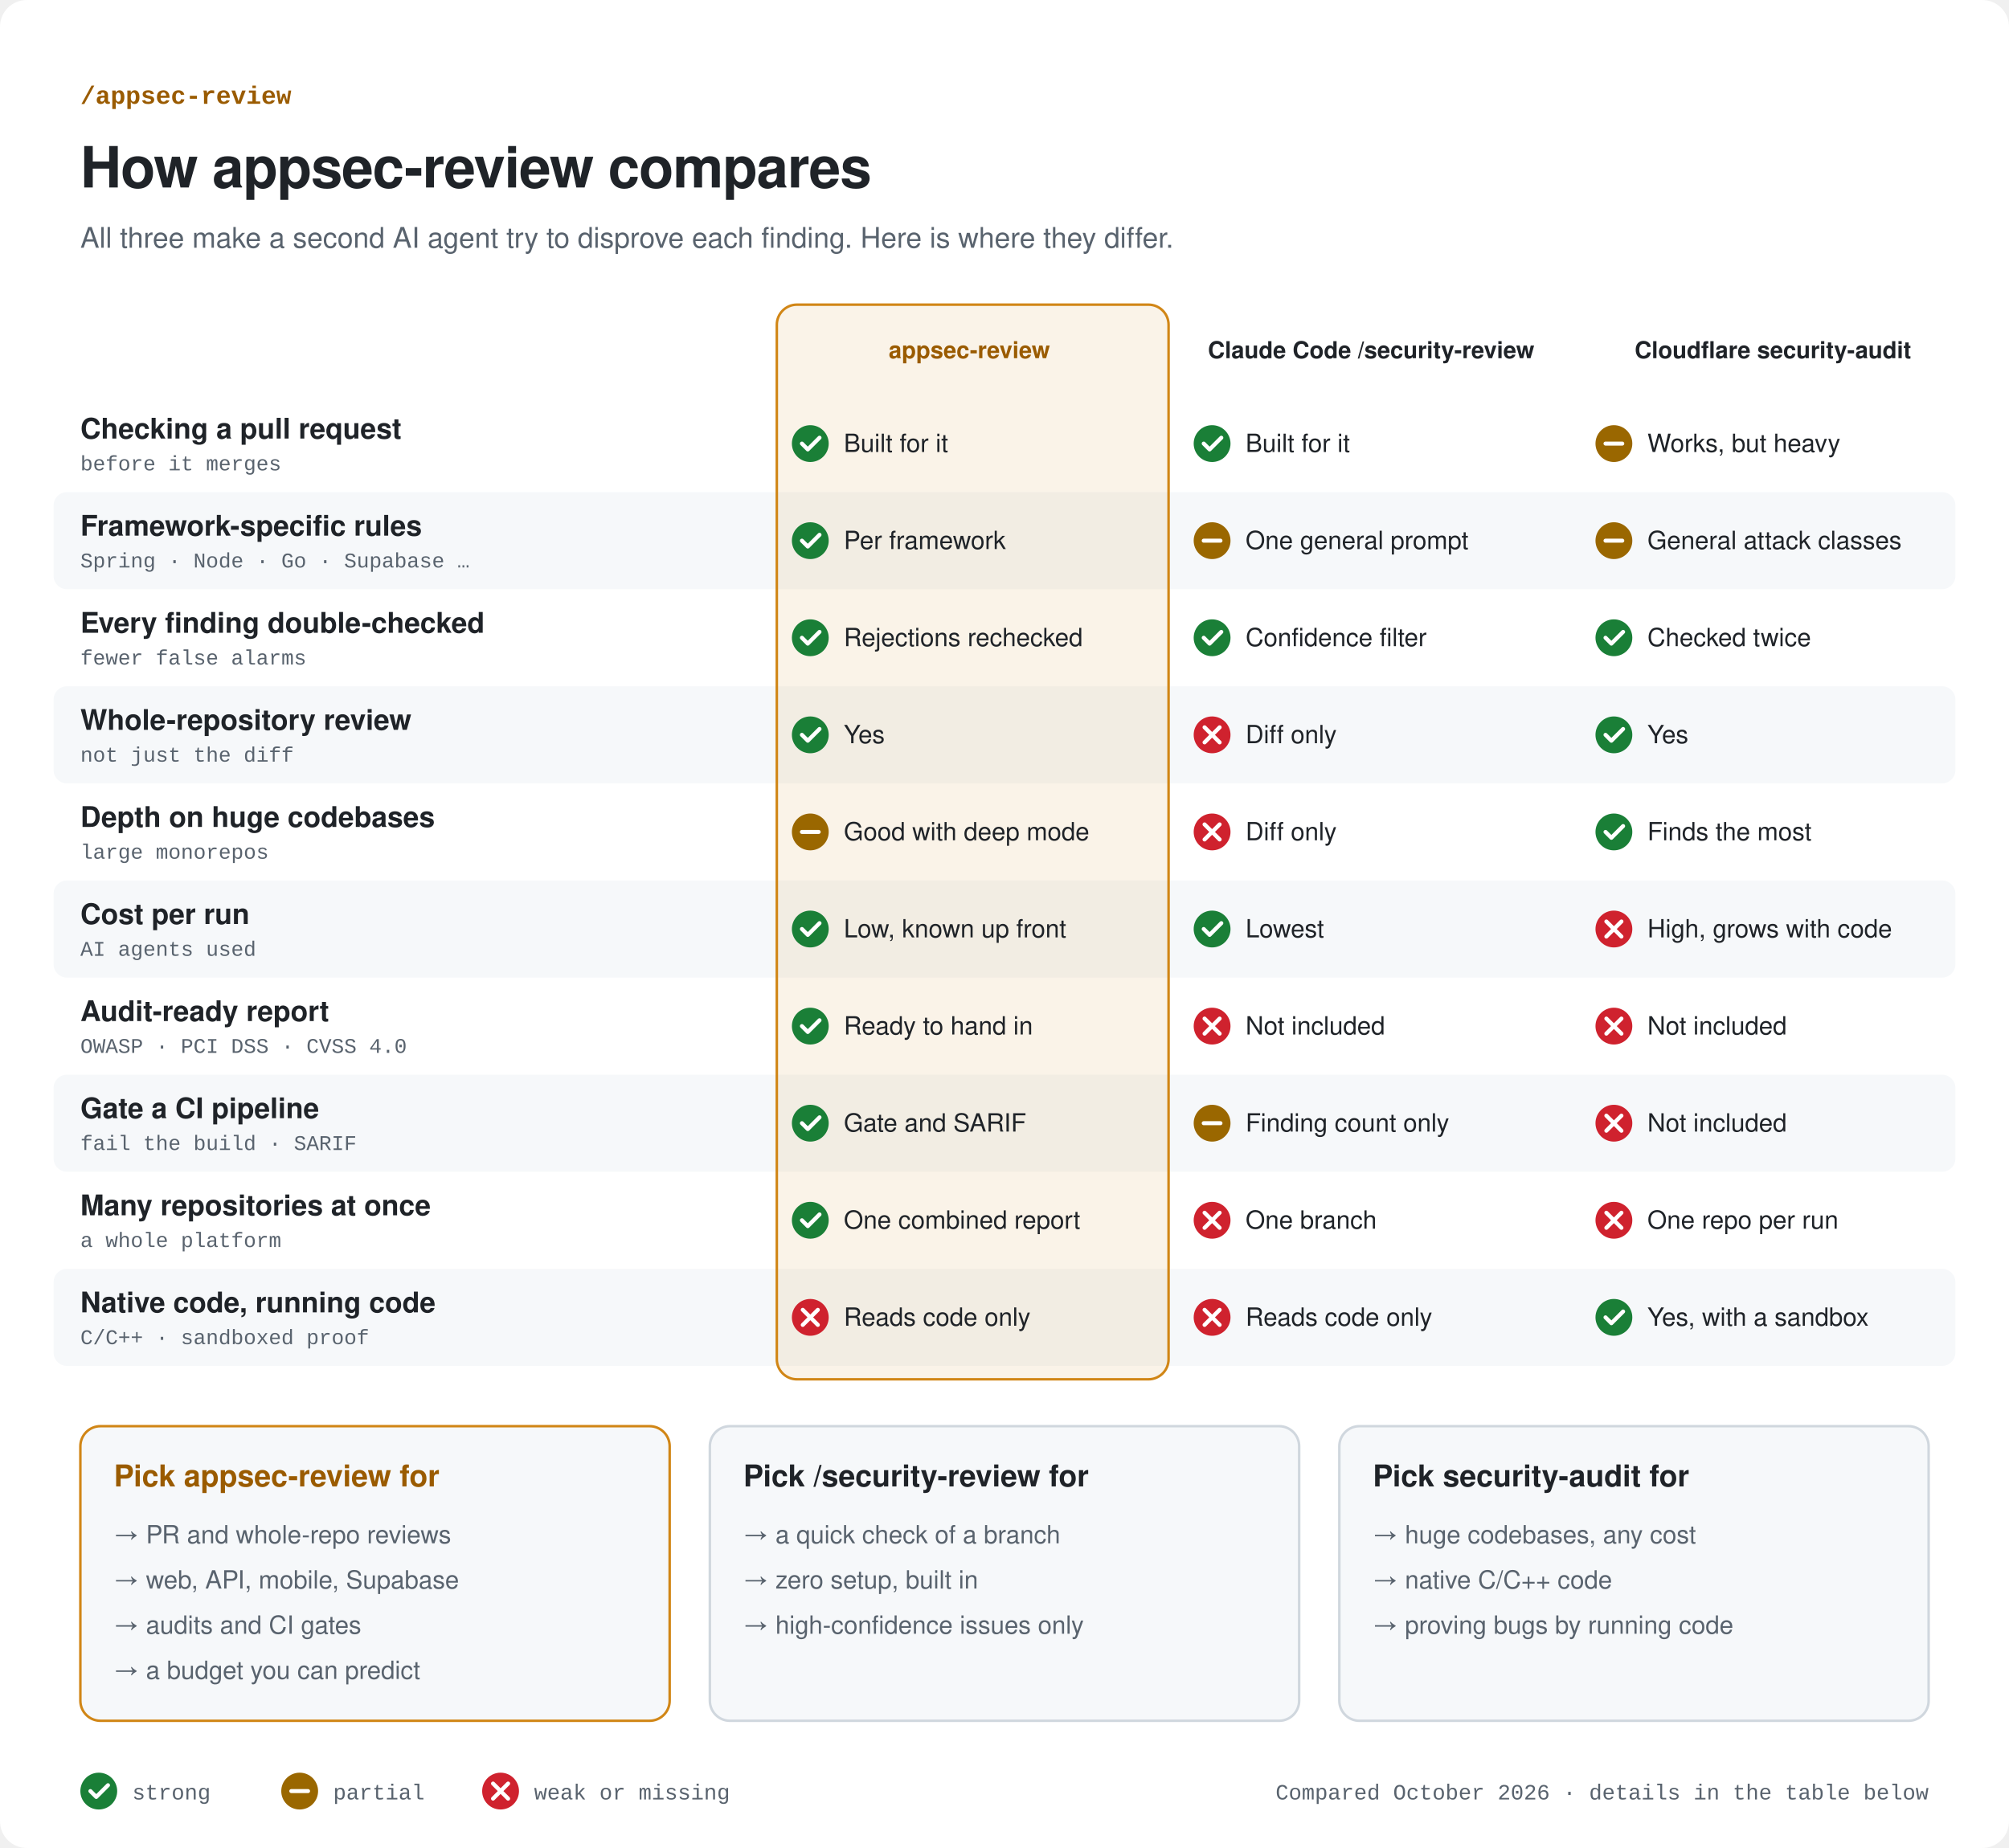
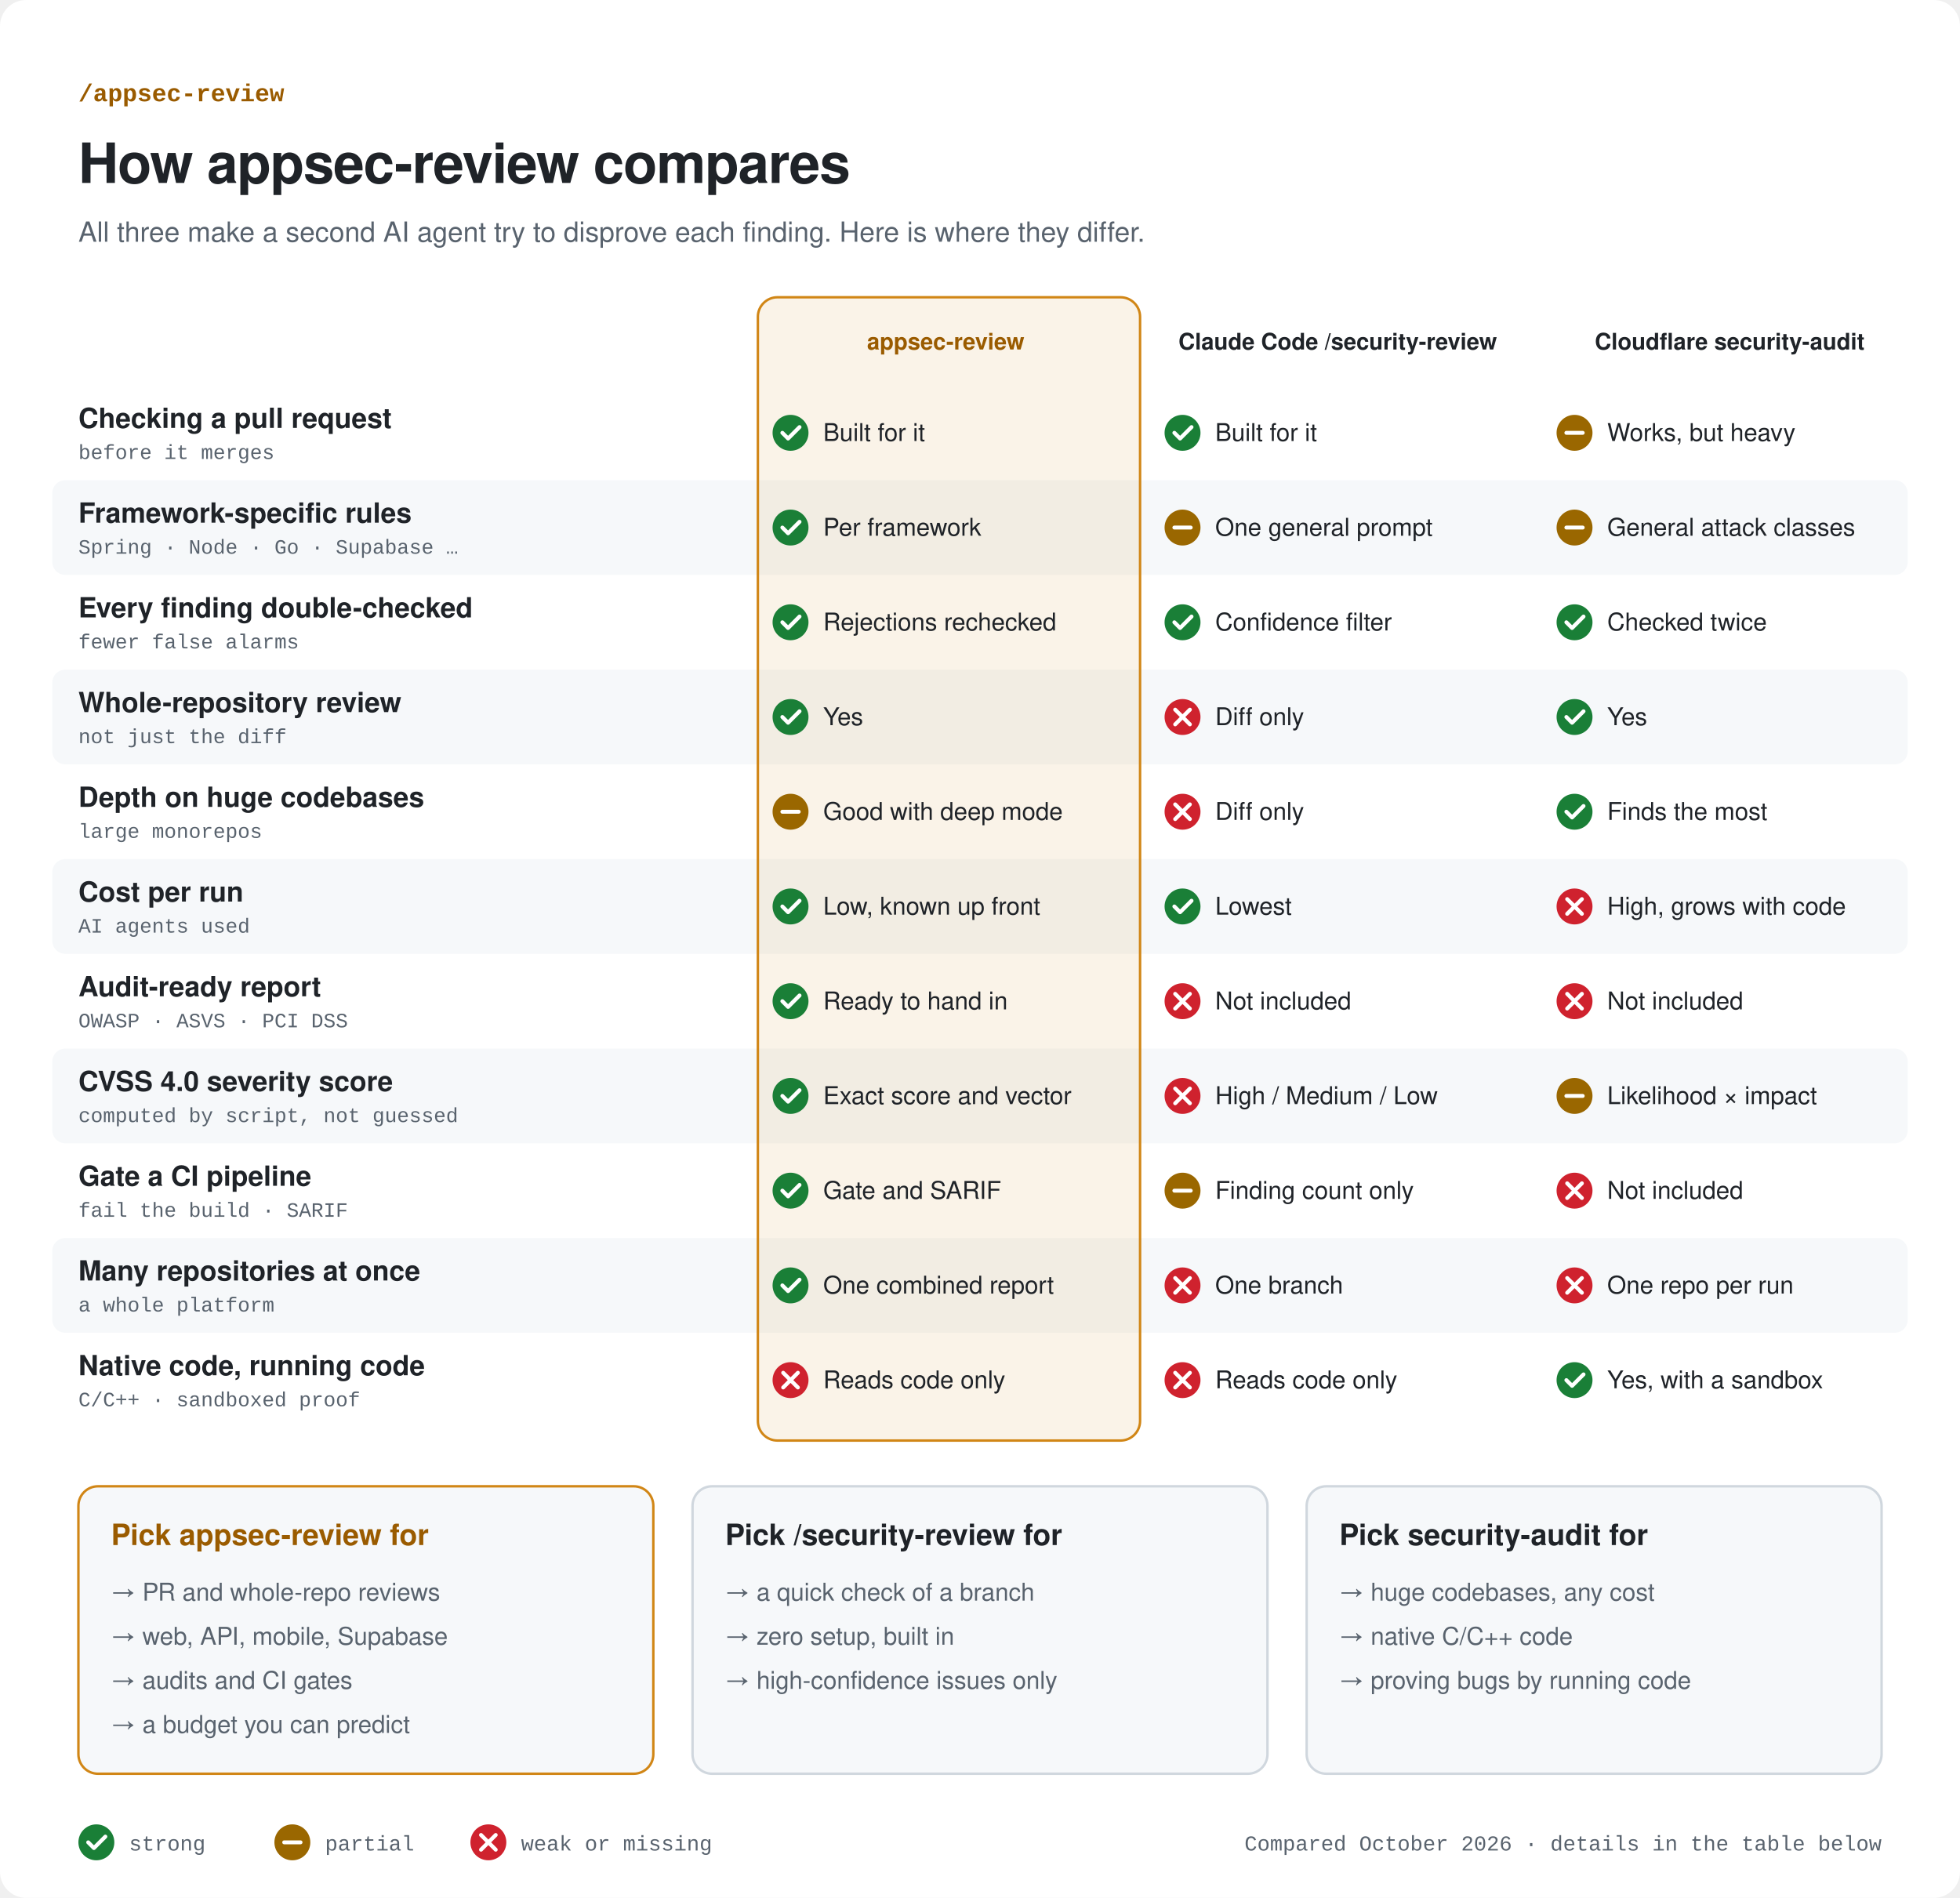
- <svg xmlns="http://www.w3.org/2000/svg" width="1200" height="1104" viewBox="0 0 1200 1104" role="img" aria-label="Comparison of appsec-review, Claude Code /security-review and Cloudflare security-audit across pull requests, framework rules, verification, whole-repository review, large codebases, cost, audit reports, CI gates, multi-repository reviews and native code">
-   <rect width="1200" height="1104" rx="16" fill="#ffffff" />
+ <svg xmlns="http://www.w3.org/2000/svg" width="1200" height="1162" viewBox="0 0 1200 1162" role="img" aria-label="Comparison of appsec-review, Claude Code /security-review and Cloudflare security-audit across pull requests, framework rules, verification, whole-repository review, large codebases, cost, audit reports, CVSS 4.0 scoring, CI gates, multi-repository reviews and native code">
+   <rect width="1200" height="1162" rx="16" fill="#ffffff" />
  <text x="48" y="62" font-family="ui-monospace, SFMono-Regular, Consolas, 'Liberation Mono', Menlo, monospace" font-size="15" font-weight="600" fill="#9a5b00" text-anchor="start" letter-spacing="0">/appsec-review</text>
  <text x="48" y="112" font-family="-apple-system, BlinkMacSystemFont, 'Segoe UI', Helvetica, Arial, sans-serif" font-size="34" font-weight="800" fill="#1f2328" text-anchor="start" letter-spacing="-0.5">How appsec-review compares</text>
  <text x="48" y="148" font-family="-apple-system, BlinkMacSystemFont, 'Segoe UI', Helvetica, Arial, sans-serif" font-size="17" font-weight="400" fill="#59636e" text-anchor="start" letter-spacing="0">All three make a second AI agent try to disprove each finding. Here is where they differ.</text>
  <rect x="32" y="294" width="1136" height="58" rx="8" fill="#f6f8fa" />
  <rect x="32" y="410" width="1136" height="58" rx="8" fill="#f6f8fa" />
  <rect x="32" y="526" width="1136" height="58" rx="8" fill="#f6f8fa" />
  <rect x="32" y="642" width="1136" height="58" rx="8" fill="#f6f8fa" />
  <rect x="32" y="758" width="1136" height="58" rx="8" fill="#f6f8fa" />
-   <rect x="464" y="182" width="234" height="642" rx="12" fill="#d18616" fill-opacity="0.1" stroke="#d18616" stroke-width="1.5" />
+   <rect x="464" y="182" width="234" height="700" rx="12" fill="#d18616" fill-opacity="0.1" stroke="#d18616" stroke-width="1.5" />
  <text x="579.0" y="214" font-family="-apple-system, BlinkMacSystemFont, 'Segoe UI', Helvetica, Arial, sans-serif" font-size="14" font-weight="700" fill="#9a5b00" text-anchor="middle" letter-spacing="0">appsec-review</text>
  <text x="819.0" y="214" font-family="-apple-system, BlinkMacSystemFont, 'Segoe UI', Helvetica, Arial, sans-serif" font-size="14" font-weight="700" fill="#1f2328" text-anchor="middle" letter-spacing="0">Claude Code /security-review</text>
  <text x="1059.0" y="214" font-family="-apple-system, BlinkMacSystemFont, 'Segoe UI', Helvetica, Arial, sans-serif" font-size="14" font-weight="700" fill="#1f2328" text-anchor="middle" letter-spacing="0">Cloudflare security-audit</text>
  <text x="48" y="262" font-family="-apple-system, BlinkMacSystemFont, 'Segoe UI', Helvetica, Arial, sans-serif" font-size="17" font-weight="600" fill="#1f2328" text-anchor="start" letter-spacing="0">Checking a pull request</text>
  <text x="48" y="281" font-family="ui-monospace, SFMono-Regular, Consolas, 'Liberation Mono', Menlo, monospace" font-size="12.5" font-weight="400" fill="#59636e" text-anchor="start" letter-spacing="0">before it merges</text>
  <circle cx="484" cy="265" r="11" fill="#1a7f37" />
  <path transform="translate(484 265)" d="M-5 0l3.5 3.5 7-7" stroke="#ffffff" stroke-width="2.4" fill="none" stroke-linecap="round" stroke-linejoin="round" />
  <text x="504" y="270" font-family="-apple-system, BlinkMacSystemFont, 'Segoe UI', Helvetica, Arial, sans-serif" font-size="15" font-weight="400" fill="#1f2328" text-anchor="start" letter-spacing="0">Built for it</text>
  <circle cx="724" cy="265" r="11" fill="#1a7f37" />
  <path transform="translate(724 265)" d="M-5 0l3.5 3.5 7-7" stroke="#ffffff" stroke-width="2.4" fill="none" stroke-linecap="round" stroke-linejoin="round" />
  <text x="744" y="270" font-family="-apple-system, BlinkMacSystemFont, 'Segoe UI', Helvetica, Arial, sans-serif" font-size="15" font-weight="400" fill="#1f2328" text-anchor="start" letter-spacing="0">Built for it</text>
  <circle cx="964" cy="265" r="11" fill="#9a6700" />
  <path transform="translate(964 265)" d="M-5 0h10" stroke="#ffffff" stroke-width="2.4" fill="none" stroke-linecap="round" stroke-linejoin="round" />
  <text x="984" y="270" font-family="-apple-system, BlinkMacSystemFont, 'Segoe UI', Helvetica, Arial, sans-serif" font-size="15" font-weight="400" fill="#1f2328" text-anchor="start" letter-spacing="0">Works, but heavy</text>
  <text x="48" y="320" font-family="-apple-system, BlinkMacSystemFont, 'Segoe UI', Helvetica, Arial, sans-serif" font-size="17" font-weight="600" fill="#1f2328" text-anchor="start" letter-spacing="0">Framework-specific rules</text>
  <text x="48" y="339" font-family="ui-monospace, SFMono-Regular, Consolas, 'Liberation Mono', Menlo, monospace" font-size="12.5" font-weight="400" fill="#59636e" text-anchor="start" letter-spacing="0">Spring · Node · Go · Supabase …</text>
  <circle cx="484" cy="323" r="11" fill="#1a7f37" />
  <path transform="translate(484 323)" d="M-5 0l3.5 3.5 7-7" stroke="#ffffff" stroke-width="2.4" fill="none" stroke-linecap="round" stroke-linejoin="round" />
  <text x="504" y="328" font-family="-apple-system, BlinkMacSystemFont, 'Segoe UI', Helvetica, Arial, sans-serif" font-size="15" font-weight="400" fill="#1f2328" text-anchor="start" letter-spacing="0">Per framework</text>
  <circle cx="724" cy="323" r="11" fill="#9a6700" />
  <path transform="translate(724 323)" d="M-5 0h10" stroke="#ffffff" stroke-width="2.4" fill="none" stroke-linecap="round" stroke-linejoin="round" />
  <text x="744" y="328" font-family="-apple-system, BlinkMacSystemFont, 'Segoe UI', Helvetica, Arial, sans-serif" font-size="15" font-weight="400" fill="#1f2328" text-anchor="start" letter-spacing="0">One general prompt</text>
  <circle cx="964" cy="323" r="11" fill="#9a6700" />
  <path transform="translate(964 323)" d="M-5 0h10" stroke="#ffffff" stroke-width="2.4" fill="none" stroke-linecap="round" stroke-linejoin="round" />
  <text x="984" y="328" font-family="-apple-system, BlinkMacSystemFont, 'Segoe UI', Helvetica, Arial, sans-serif" font-size="15" font-weight="400" fill="#1f2328" text-anchor="start" letter-spacing="0">General attack classes</text>
  <text x="48" y="378" font-family="-apple-system, BlinkMacSystemFont, 'Segoe UI', Helvetica, Arial, sans-serif" font-size="17" font-weight="600" fill="#1f2328" text-anchor="start" letter-spacing="0">Every finding double-checked</text>
  <text x="48" y="397" font-family="ui-monospace, SFMono-Regular, Consolas, 'Liberation Mono', Menlo, monospace" font-size="12.5" font-weight="400" fill="#59636e" text-anchor="start" letter-spacing="0">fewer false alarms</text>
  <circle cx="484" cy="381" r="11" fill="#1a7f37" />
  <path transform="translate(484 381)" d="M-5 0l3.5 3.5 7-7" stroke="#ffffff" stroke-width="2.4" fill="none" stroke-linecap="round" stroke-linejoin="round" />
  <text x="504" y="386" font-family="-apple-system, BlinkMacSystemFont, 'Segoe UI', Helvetica, Arial, sans-serif" font-size="15" font-weight="400" fill="#1f2328" text-anchor="start" letter-spacing="0">Rejections rechecked</text>
  <circle cx="724" cy="381" r="11" fill="#1a7f37" />
  <path transform="translate(724 381)" d="M-5 0l3.5 3.5 7-7" stroke="#ffffff" stroke-width="2.4" fill="none" stroke-linecap="round" stroke-linejoin="round" />
  <text x="744" y="386" font-family="-apple-system, BlinkMacSystemFont, 'Segoe UI', Helvetica, Arial, sans-serif" font-size="15" font-weight="400" fill="#1f2328" text-anchor="start" letter-spacing="0">Confidence filter</text>
  <circle cx="964" cy="381" r="11" fill="#1a7f37" />
  <path transform="translate(964 381)" d="M-5 0l3.5 3.5 7-7" stroke="#ffffff" stroke-width="2.4" fill="none" stroke-linecap="round" stroke-linejoin="round" />
  <text x="984" y="386" font-family="-apple-system, BlinkMacSystemFont, 'Segoe UI', Helvetica, Arial, sans-serif" font-size="15" font-weight="400" fill="#1f2328" text-anchor="start" letter-spacing="0">Checked twice</text>
  <text x="48" y="436" font-family="-apple-system, BlinkMacSystemFont, 'Segoe UI', Helvetica, Arial, sans-serif" font-size="17" font-weight="600" fill="#1f2328" text-anchor="start" letter-spacing="0">Whole-repository review</text>
  <text x="48" y="455" font-family="ui-monospace, SFMono-Regular, Consolas, 'Liberation Mono', Menlo, monospace" font-size="12.5" font-weight="400" fill="#59636e" text-anchor="start" letter-spacing="0">not just the diff</text>
  <circle cx="484" cy="439" r="11" fill="#1a7f37" />
  <path transform="translate(484 439)" d="M-5 0l3.5 3.5 7-7" stroke="#ffffff" stroke-width="2.4" fill="none" stroke-linecap="round" stroke-linejoin="round" />
  <text x="504" y="444" font-family="-apple-system, BlinkMacSystemFont, 'Segoe UI', Helvetica, Arial, sans-serif" font-size="15" font-weight="400" fill="#1f2328" text-anchor="start" letter-spacing="0">Yes</text>
  <circle cx="724" cy="439" r="11" fill="#cf222e" />
  <path transform="translate(724 439)" d="M-4.5-4.5l9 9M4.5-4.5l-9 9" stroke="#ffffff" stroke-width="2.4" fill="none" stroke-linecap="round" stroke-linejoin="round" />
  <text x="744" y="444" font-family="-apple-system, BlinkMacSystemFont, 'Segoe UI', Helvetica, Arial, sans-serif" font-size="15" font-weight="400" fill="#1f2328" text-anchor="start" letter-spacing="0">Diff only</text>
  <circle cx="964" cy="439" r="11" fill="#1a7f37" />
  <path transform="translate(964 439)" d="M-5 0l3.5 3.5 7-7" stroke="#ffffff" stroke-width="2.4" fill="none" stroke-linecap="round" stroke-linejoin="round" />
  <text x="984" y="444" font-family="-apple-system, BlinkMacSystemFont, 'Segoe UI', Helvetica, Arial, sans-serif" font-size="15" font-weight="400" fill="#1f2328" text-anchor="start" letter-spacing="0">Yes</text>
  <text x="48" y="494" font-family="-apple-system, BlinkMacSystemFont, 'Segoe UI', Helvetica, Arial, sans-serif" font-size="17" font-weight="600" fill="#1f2328" text-anchor="start" letter-spacing="0">Depth on huge codebases</text>
  <text x="48" y="513" font-family="ui-monospace, SFMono-Regular, Consolas, 'Liberation Mono', Menlo, monospace" font-size="12.5" font-weight="400" fill="#59636e" text-anchor="start" letter-spacing="0">large monorepos</text>
  <circle cx="484" cy="497" r="11" fill="#9a6700" />
  <path transform="translate(484 497)" d="M-5 0h10" stroke="#ffffff" stroke-width="2.4" fill="none" stroke-linecap="round" stroke-linejoin="round" />
  <text x="504" y="502" font-family="-apple-system, BlinkMacSystemFont, 'Segoe UI', Helvetica, Arial, sans-serif" font-size="15" font-weight="400" fill="#1f2328" text-anchor="start" letter-spacing="0">Good with deep mode</text>
  <circle cx="724" cy="497" r="11" fill="#cf222e" />
  <path transform="translate(724 497)" d="M-4.5-4.5l9 9M4.5-4.5l-9 9" stroke="#ffffff" stroke-width="2.4" fill="none" stroke-linecap="round" stroke-linejoin="round" />
  <text x="744" y="502" font-family="-apple-system, BlinkMacSystemFont, 'Segoe UI', Helvetica, Arial, sans-serif" font-size="15" font-weight="400" fill="#1f2328" text-anchor="start" letter-spacing="0">Diff only</text>
  <circle cx="964" cy="497" r="11" fill="#1a7f37" />
  <path transform="translate(964 497)" d="M-5 0l3.5 3.5 7-7" stroke="#ffffff" stroke-width="2.4" fill="none" stroke-linecap="round" stroke-linejoin="round" />
  <text x="984" y="502" font-family="-apple-system, BlinkMacSystemFont, 'Segoe UI', Helvetica, Arial, sans-serif" font-size="15" font-weight="400" fill="#1f2328" text-anchor="start" letter-spacing="0">Finds the most</text>
  <text x="48" y="552" font-family="-apple-system, BlinkMacSystemFont, 'Segoe UI', Helvetica, Arial, sans-serif" font-size="17" font-weight="600" fill="#1f2328" text-anchor="start" letter-spacing="0">Cost per run</text>
  <text x="48" y="571" font-family="ui-monospace, SFMono-Regular, Consolas, 'Liberation Mono', Menlo, monospace" font-size="12.5" font-weight="400" fill="#59636e" text-anchor="start" letter-spacing="0">AI agents used</text>
  <circle cx="484" cy="555" r="11" fill="#1a7f37" />
  <path transform="translate(484 555)" d="M-5 0l3.5 3.5 7-7" stroke="#ffffff" stroke-width="2.4" fill="none" stroke-linecap="round" stroke-linejoin="round" />
  <text x="504" y="560" font-family="-apple-system, BlinkMacSystemFont, 'Segoe UI', Helvetica, Arial, sans-serif" font-size="15" font-weight="400" fill="#1f2328" text-anchor="start" letter-spacing="0">Low, known up front</text>
  <circle cx="724" cy="555" r="11" fill="#1a7f37" />
  <path transform="translate(724 555)" d="M-5 0l3.5 3.5 7-7" stroke="#ffffff" stroke-width="2.4" fill="none" stroke-linecap="round" stroke-linejoin="round" />
  <text x="744" y="560" font-family="-apple-system, BlinkMacSystemFont, 'Segoe UI', Helvetica, Arial, sans-serif" font-size="15" font-weight="400" fill="#1f2328" text-anchor="start" letter-spacing="0">Lowest</text>
  <circle cx="964" cy="555" r="11" fill="#cf222e" />
  <path transform="translate(964 555)" d="M-4.5-4.5l9 9M4.5-4.5l-9 9" stroke="#ffffff" stroke-width="2.4" fill="none" stroke-linecap="round" stroke-linejoin="round" />
  <text x="984" y="560" font-family="-apple-system, BlinkMacSystemFont, 'Segoe UI', Helvetica, Arial, sans-serif" font-size="15" font-weight="400" fill="#1f2328" text-anchor="start" letter-spacing="0">High, grows with code</text>
  <text x="48" y="610" font-family="-apple-system, BlinkMacSystemFont, 'Segoe UI', Helvetica, Arial, sans-serif" font-size="17" font-weight="600" fill="#1f2328" text-anchor="start" letter-spacing="0">Audit-ready report</text>
-   <text x="48" y="629" font-family="ui-monospace, SFMono-Regular, Consolas, 'Liberation Mono', Menlo, monospace" font-size="12.5" font-weight="400" fill="#59636e" text-anchor="start" letter-spacing="0">OWASP · PCI DSS · CVSS 4.0</text>
+   <text x="48" y="629" font-family="ui-monospace, SFMono-Regular, Consolas, 'Liberation Mono', Menlo, monospace" font-size="12.5" font-weight="400" fill="#59636e" text-anchor="start" letter-spacing="0">OWASP · ASVS · PCI DSS</text>
  <circle cx="484" cy="613" r="11" fill="#1a7f37" />
  <path transform="translate(484 613)" d="M-5 0l3.5 3.5 7-7" stroke="#ffffff" stroke-width="2.4" fill="none" stroke-linecap="round" stroke-linejoin="round" />
  <text x="504" y="618" font-family="-apple-system, BlinkMacSystemFont, 'Segoe UI', Helvetica, Arial, sans-serif" font-size="15" font-weight="400" fill="#1f2328" text-anchor="start" letter-spacing="0">Ready to hand in</text>
  <circle cx="724" cy="613" r="11" fill="#cf222e" />
  <path transform="translate(724 613)" d="M-4.5-4.5l9 9M4.5-4.5l-9 9" stroke="#ffffff" stroke-width="2.4" fill="none" stroke-linecap="round" stroke-linejoin="round" />
  <text x="744" y="618" font-family="-apple-system, BlinkMacSystemFont, 'Segoe UI', Helvetica, Arial, sans-serif" font-size="15" font-weight="400" fill="#1f2328" text-anchor="start" letter-spacing="0">Not included</text>
  <circle cx="964" cy="613" r="11" fill="#cf222e" />
  <path transform="translate(964 613)" d="M-4.5-4.5l9 9M4.5-4.5l-9 9" stroke="#ffffff" stroke-width="2.4" fill="none" stroke-linecap="round" stroke-linejoin="round" />
  <text x="984" y="618" font-family="-apple-system, BlinkMacSystemFont, 'Segoe UI', Helvetica, Arial, sans-serif" font-size="15" font-weight="400" fill="#1f2328" text-anchor="start" letter-spacing="0">Not included</text>
-   <text x="48" y="668" font-family="-apple-system, BlinkMacSystemFont, 'Segoe UI', Helvetica, Arial, sans-serif" font-size="17" font-weight="600" fill="#1f2328" text-anchor="start" letter-spacing="0">Gate a CI pipeline</text>
-   <text x="48" y="687" font-family="ui-monospace, SFMono-Regular, Consolas, 'Liberation Mono', Menlo, monospace" font-size="12.5" font-weight="400" fill="#59636e" text-anchor="start" letter-spacing="0">fail the build · SARIF</text>
+   <text x="48" y="668" font-family="-apple-system, BlinkMacSystemFont, 'Segoe UI', Helvetica, Arial, sans-serif" font-size="17" font-weight="600" fill="#1f2328" text-anchor="start" letter-spacing="0">CVSS 4.0 severity score</text>
+   <text x="48" y="687" font-family="ui-monospace, SFMono-Regular, Consolas, 'Liberation Mono', Menlo, monospace" font-size="12.5" font-weight="400" fill="#59636e" text-anchor="start" letter-spacing="0">computed by script, not guessed</text>
  <circle cx="484" cy="671" r="11" fill="#1a7f37" />
  <path transform="translate(484 671)" d="M-5 0l3.5 3.5 7-7" stroke="#ffffff" stroke-width="2.4" fill="none" stroke-linecap="round" stroke-linejoin="round" />
-   <text x="504" y="676" font-family="-apple-system, BlinkMacSystemFont, 'Segoe UI', Helvetica, Arial, sans-serif" font-size="15" font-weight="400" fill="#1f2328" text-anchor="start" letter-spacing="0">Gate and SARIF</text>
-   <circle cx="724" cy="671" r="11" fill="#9a6700" />
-   <path transform="translate(724 671)" d="M-5 0h10" stroke="#ffffff" stroke-width="2.4" fill="none" stroke-linecap="round" stroke-linejoin="round" />
-   <text x="744" y="676" font-family="-apple-system, BlinkMacSystemFont, 'Segoe UI', Helvetica, Arial, sans-serif" font-size="15" font-weight="400" fill="#1f2328" text-anchor="start" letter-spacing="0">Finding count only</text>
-   <circle cx="964" cy="671" r="11" fill="#cf222e" />
-   <path transform="translate(964 671)" d="M-4.5-4.5l9 9M4.5-4.5l-9 9" stroke="#ffffff" stroke-width="2.4" fill="none" stroke-linecap="round" stroke-linejoin="round" />
-   <text x="984" y="676" font-family="-apple-system, BlinkMacSystemFont, 'Segoe UI', Helvetica, Arial, sans-serif" font-size="15" font-weight="400" fill="#1f2328" text-anchor="start" letter-spacing="0">Not included</text>
-   <text x="48" y="726" font-family="-apple-system, BlinkMacSystemFont, 'Segoe UI', Helvetica, Arial, sans-serif" font-size="17" font-weight="600" fill="#1f2328" text-anchor="start" letter-spacing="0">Many repositories at once</text>
-   <text x="48" y="745" font-family="ui-monospace, SFMono-Regular, Consolas, 'Liberation Mono', Menlo, monospace" font-size="12.5" font-weight="400" fill="#59636e" text-anchor="start" letter-spacing="0">a whole platform</text>
+   <text x="504" y="676" font-family="-apple-system, BlinkMacSystemFont, 'Segoe UI', Helvetica, Arial, sans-serif" font-size="15" font-weight="400" fill="#1f2328" text-anchor="start" letter-spacing="0">Exact score and vector</text>
+   <circle cx="724" cy="671" r="11" fill="#cf222e" />
+   <path transform="translate(724 671)" d="M-4.5-4.5l9 9M4.5-4.5l-9 9" stroke="#ffffff" stroke-width="2.4" fill="none" stroke-linecap="round" stroke-linejoin="round" />
+   <text x="744" y="676" font-family="-apple-system, BlinkMacSystemFont, 'Segoe UI', Helvetica, Arial, sans-serif" font-size="15" font-weight="400" fill="#1f2328" text-anchor="start" letter-spacing="0">High / Medium / Low</text>
+   <circle cx="964" cy="671" r="11" fill="#9a6700" />
+   <path transform="translate(964 671)" d="M-5 0h10" stroke="#ffffff" stroke-width="2.4" fill="none" stroke-linecap="round" stroke-linejoin="round" />
+   <text x="984" y="676" font-family="-apple-system, BlinkMacSystemFont, 'Segoe UI', Helvetica, Arial, sans-serif" font-size="15" font-weight="400" fill="#1f2328" text-anchor="start" letter-spacing="0">Likelihood × impact</text>
+   <text x="48" y="726" font-family="-apple-system, BlinkMacSystemFont, 'Segoe UI', Helvetica, Arial, sans-serif" font-size="17" font-weight="600" fill="#1f2328" text-anchor="start" letter-spacing="0">Gate a CI pipeline</text>
+   <text x="48" y="745" font-family="ui-monospace, SFMono-Regular, Consolas, 'Liberation Mono', Menlo, monospace" font-size="12.5" font-weight="400" fill="#59636e" text-anchor="start" letter-spacing="0">fail the build · SARIF</text>
  <circle cx="484" cy="729" r="11" fill="#1a7f37" />
  <path transform="translate(484 729)" d="M-5 0l3.5 3.5 7-7" stroke="#ffffff" stroke-width="2.4" fill="none" stroke-linecap="round" stroke-linejoin="round" />
-   <text x="504" y="734" font-family="-apple-system, BlinkMacSystemFont, 'Segoe UI', Helvetica, Arial, sans-serif" font-size="15" font-weight="400" fill="#1f2328" text-anchor="start" letter-spacing="0">One combined report</text>
-   <circle cx="724" cy="729" r="11" fill="#cf222e" />
-   <path transform="translate(724 729)" d="M-4.5-4.5l9 9M4.5-4.5l-9 9" stroke="#ffffff" stroke-width="2.4" fill="none" stroke-linecap="round" stroke-linejoin="round" />
-   <text x="744" y="734" font-family="-apple-system, BlinkMacSystemFont, 'Segoe UI', Helvetica, Arial, sans-serif" font-size="15" font-weight="400" fill="#1f2328" text-anchor="start" letter-spacing="0">One branch</text>
+   <text x="504" y="734" font-family="-apple-system, BlinkMacSystemFont, 'Segoe UI', Helvetica, Arial, sans-serif" font-size="15" font-weight="400" fill="#1f2328" text-anchor="start" letter-spacing="0">Gate and SARIF</text>
+   <circle cx="724" cy="729" r="11" fill="#9a6700" />
+   <path transform="translate(724 729)" d="M-5 0h10" stroke="#ffffff" stroke-width="2.4" fill="none" stroke-linecap="round" stroke-linejoin="round" />
+   <text x="744" y="734" font-family="-apple-system, BlinkMacSystemFont, 'Segoe UI', Helvetica, Arial, sans-serif" font-size="15" font-weight="400" fill="#1f2328" text-anchor="start" letter-spacing="0">Finding count only</text>
  <circle cx="964" cy="729" r="11" fill="#cf222e" />
  <path transform="translate(964 729)" d="M-4.5-4.5l9 9M4.5-4.5l-9 9" stroke="#ffffff" stroke-width="2.4" fill="none" stroke-linecap="round" stroke-linejoin="round" />
-   <text x="984" y="734" font-family="-apple-system, BlinkMacSystemFont, 'Segoe UI', Helvetica, Arial, sans-serif" font-size="15" font-weight="400" fill="#1f2328" text-anchor="start" letter-spacing="0">One repo per run</text>
-   <text x="48" y="784" font-family="-apple-system, BlinkMacSystemFont, 'Segoe UI', Helvetica, Arial, sans-serif" font-size="17" font-weight="600" fill="#1f2328" text-anchor="start" letter-spacing="0">Native code, running code</text>
-   <text x="48" y="803" font-family="ui-monospace, SFMono-Regular, Consolas, 'Liberation Mono', Menlo, monospace" font-size="12.5" font-weight="400" fill="#59636e" text-anchor="start" letter-spacing="0">C/C++ · sandboxed proof</text>
-   <circle cx="484" cy="787" r="11" fill="#cf222e" />
-   <path transform="translate(484 787)" d="M-4.5-4.5l9 9M4.5-4.5l-9 9" stroke="#ffffff" stroke-width="2.4" fill="none" stroke-linecap="round" stroke-linejoin="round" />
-   <text x="504" y="792" font-family="-apple-system, BlinkMacSystemFont, 'Segoe UI', Helvetica, Arial, sans-serif" font-size="15" font-weight="400" fill="#1f2328" text-anchor="start" letter-spacing="0">Reads code only</text>
+   <text x="984" y="734" font-family="-apple-system, BlinkMacSystemFont, 'Segoe UI', Helvetica, Arial, sans-serif" font-size="15" font-weight="400" fill="#1f2328" text-anchor="start" letter-spacing="0">Not included</text>
+   <text x="48" y="784" font-family="-apple-system, BlinkMacSystemFont, 'Segoe UI', Helvetica, Arial, sans-serif" font-size="17" font-weight="600" fill="#1f2328" text-anchor="start" letter-spacing="0">Many repositories at once</text>
+   <text x="48" y="803" font-family="ui-monospace, SFMono-Regular, Consolas, 'Liberation Mono', Menlo, monospace" font-size="12.5" font-weight="400" fill="#59636e" text-anchor="start" letter-spacing="0">a whole platform</text>
+   <circle cx="484" cy="787" r="11" fill="#1a7f37" />
+   <path transform="translate(484 787)" d="M-5 0l3.5 3.5 7-7" stroke="#ffffff" stroke-width="2.4" fill="none" stroke-linecap="round" stroke-linejoin="round" />
+   <text x="504" y="792" font-family="-apple-system, BlinkMacSystemFont, 'Segoe UI', Helvetica, Arial, sans-serif" font-size="15" font-weight="400" fill="#1f2328" text-anchor="start" letter-spacing="0">One combined report</text>
  <circle cx="724" cy="787" r="11" fill="#cf222e" />
  <path transform="translate(724 787)" d="M-4.5-4.5l9 9M4.5-4.5l-9 9" stroke="#ffffff" stroke-width="2.4" fill="none" stroke-linecap="round" stroke-linejoin="round" />
-   <text x="744" y="792" font-family="-apple-system, BlinkMacSystemFont, 'Segoe UI', Helvetica, Arial, sans-serif" font-size="15" font-weight="400" fill="#1f2328" text-anchor="start" letter-spacing="0">Reads code only</text>
-   <circle cx="964" cy="787" r="11" fill="#1a7f37" />
-   <path transform="translate(964 787)" d="M-5 0l3.5 3.5 7-7" stroke="#ffffff" stroke-width="2.4" fill="none" stroke-linecap="round" stroke-linejoin="round" />
-   <text x="984" y="792" font-family="-apple-system, BlinkMacSystemFont, 'Segoe UI', Helvetica, Arial, sans-serif" font-size="15" font-weight="400" fill="#1f2328" text-anchor="start" letter-spacing="0">Yes, with a sandbox</text>
-   <rect x="48.0" y="852" width="352.0" height="176" rx="12" fill="#f6f8fa" stroke="#d18616" stroke-width="1.5" />
-   <text x="68.0" y="888" font-family="-apple-system, BlinkMacSystemFont, 'Segoe UI', Helvetica, Arial, sans-serif" font-size="18" font-weight="800" fill="#9a5b00" text-anchor="start" letter-spacing="0">Pick appsec-review for</text>
-   <text x="68.0" y="922" font-family="-apple-system, BlinkMacSystemFont, 'Segoe UI', Helvetica, Arial, sans-serif" font-size="15" font-weight="400" fill="#59636e" text-anchor="start" letter-spacing="0">→ PR and whole-repo reviews</text>
-   <text x="68.0" y="949" font-family="-apple-system, BlinkMacSystemFont, 'Segoe UI', Helvetica, Arial, sans-serif" font-size="15" font-weight="400" fill="#59636e" text-anchor="start" letter-spacing="0">→ web, API, mobile, Supabase</text>
-   <text x="68.0" y="976" font-family="-apple-system, BlinkMacSystemFont, 'Segoe UI', Helvetica, Arial, sans-serif" font-size="15" font-weight="400" fill="#59636e" text-anchor="start" letter-spacing="0">→ audits and CI gates</text>
-   <text x="68.0" y="1003" font-family="-apple-system, BlinkMacSystemFont, 'Segoe UI', Helvetica, Arial, sans-serif" font-size="15" font-weight="400" fill="#59636e" text-anchor="start" letter-spacing="0">→ a budget you can predict</text>
-   <rect x="424.0" y="852" width="352.0" height="176" rx="12" fill="#f6f8fa" stroke="#d0d7de" stroke-width="1.5" />
-   <text x="444.0" y="888" font-family="-apple-system, BlinkMacSystemFont, 'Segoe UI', Helvetica, Arial, sans-serif" font-size="18" font-weight="800" fill="#1f2328" text-anchor="start" letter-spacing="0">Pick /security-review for</text>
-   <text x="444.0" y="922" font-family="-apple-system, BlinkMacSystemFont, 'Segoe UI', Helvetica, Arial, sans-serif" font-size="15" font-weight="400" fill="#59636e" text-anchor="start" letter-spacing="0">→ a quick check of a branch</text>
-   <text x="444.0" y="949" font-family="-apple-system, BlinkMacSystemFont, 'Segoe UI', Helvetica, Arial, sans-serif" font-size="15" font-weight="400" fill="#59636e" text-anchor="start" letter-spacing="0">→ zero setup, built in</text>
-   <text x="444.0" y="976" font-family="-apple-system, BlinkMacSystemFont, 'Segoe UI', Helvetica, Arial, sans-serif" font-size="15" font-weight="400" fill="#59636e" text-anchor="start" letter-spacing="0">→ high-confidence issues only</text>
-   <rect x="800.0" y="852" width="352.0" height="176" rx="12" fill="#f6f8fa" stroke="#d0d7de" stroke-width="1.5" />
-   <text x="820.0" y="888" font-family="-apple-system, BlinkMacSystemFont, 'Segoe UI', Helvetica, Arial, sans-serif" font-size="18" font-weight="800" fill="#1f2328" text-anchor="start" letter-spacing="0">Pick security-audit for</text>
-   <text x="820.0" y="922" font-family="-apple-system, BlinkMacSystemFont, 'Segoe UI', Helvetica, Arial, sans-serif" font-size="15" font-weight="400" fill="#59636e" text-anchor="start" letter-spacing="0">→ huge codebases, any cost</text>
-   <text x="820.0" y="949" font-family="-apple-system, BlinkMacSystemFont, 'Segoe UI', Helvetica, Arial, sans-serif" font-size="15" font-weight="400" fill="#59636e" text-anchor="start" letter-spacing="0">→ native C/C++ code</text>
-   <text x="820.0" y="976" font-family="-apple-system, BlinkMacSystemFont, 'Segoe UI', Helvetica, Arial, sans-serif" font-size="15" font-weight="400" fill="#59636e" text-anchor="start" letter-spacing="0">→ proving bugs by running code</text>
-   <circle cx="59" cy="1070" r="11" fill="#1a7f37" />
-   <path transform="translate(59 1070)" d="M-5 0l3.5 3.5 7-7" stroke="#ffffff" stroke-width="2.4" fill="none" stroke-linecap="round" stroke-linejoin="round" />
-   <text x="79" y="1075" font-family="ui-monospace, SFMono-Regular, Consolas, 'Liberation Mono', Menlo, monospace" font-size="13" font-weight="400" fill="#59636e" text-anchor="start" letter-spacing="0">strong</text>
-   <circle cx="179" cy="1070" r="11" fill="#9a6700" />
-   <path transform="translate(179 1070)" d="M-5 0h10" stroke="#ffffff" stroke-width="2.4" fill="none" stroke-linecap="round" stroke-linejoin="round" />
-   <text x="199" y="1075" font-family="ui-monospace, SFMono-Regular, Consolas, 'Liberation Mono', Menlo, monospace" font-size="13" font-weight="400" fill="#59636e" text-anchor="start" letter-spacing="0">partial</text>
-   <circle cx="299" cy="1070" r="11" fill="#cf222e" />
-   <path transform="translate(299 1070)" d="M-4.5-4.5l9 9M4.5-4.5l-9 9" stroke="#ffffff" stroke-width="2.4" fill="none" stroke-linecap="round" stroke-linejoin="round" />
-   <text x="319" y="1075" font-family="ui-monospace, SFMono-Regular, Consolas, 'Liberation Mono', Menlo, monospace" font-size="13" font-weight="400" fill="#59636e" text-anchor="start" letter-spacing="0">weak or missing</text>
-   <text x="1152" y="1075" font-family="ui-monospace, SFMono-Regular, Consolas, 'Liberation Mono', Menlo, monospace" font-size="13" font-weight="400" fill="#59636e" text-anchor="end" letter-spacing="0">Compared October 2026 · details in the table below</text>
+   <text x="744" y="792" font-family="-apple-system, BlinkMacSystemFont, 'Segoe UI', Helvetica, Arial, sans-serif" font-size="15" font-weight="400" fill="#1f2328" text-anchor="start" letter-spacing="0">One branch</text>
+   <circle cx="964" cy="787" r="11" fill="#cf222e" />
+   <path transform="translate(964 787)" d="M-4.5-4.5l9 9M4.5-4.5l-9 9" stroke="#ffffff" stroke-width="2.4" fill="none" stroke-linecap="round" stroke-linejoin="round" />
+   <text x="984" y="792" font-family="-apple-system, BlinkMacSystemFont, 'Segoe UI', Helvetica, Arial, sans-serif" font-size="15" font-weight="400" fill="#1f2328" text-anchor="start" letter-spacing="0">One repo per run</text>
+   <text x="48" y="842" font-family="-apple-system, BlinkMacSystemFont, 'Segoe UI', Helvetica, Arial, sans-serif" font-size="17" font-weight="600" fill="#1f2328" text-anchor="start" letter-spacing="0">Native code, running code</text>
+   <text x="48" y="861" font-family="ui-monospace, SFMono-Regular, Consolas, 'Liberation Mono', Menlo, monospace" font-size="12.5" font-weight="400" fill="#59636e" text-anchor="start" letter-spacing="0">C/C++ · sandboxed proof</text>
+   <circle cx="484" cy="845" r="11" fill="#cf222e" />
+   <path transform="translate(484 845)" d="M-4.5-4.5l9 9M4.5-4.5l-9 9" stroke="#ffffff" stroke-width="2.4" fill="none" stroke-linecap="round" stroke-linejoin="round" />
+   <text x="504" y="850" font-family="-apple-system, BlinkMacSystemFont, 'Segoe UI', Helvetica, Arial, sans-serif" font-size="15" font-weight="400" fill="#1f2328" text-anchor="start" letter-spacing="0">Reads code only</text>
+   <circle cx="724" cy="845" r="11" fill="#cf222e" />
+   <path transform="translate(724 845)" d="M-4.5-4.5l9 9M4.5-4.5l-9 9" stroke="#ffffff" stroke-width="2.4" fill="none" stroke-linecap="round" stroke-linejoin="round" />
+   <text x="744" y="850" font-family="-apple-system, BlinkMacSystemFont, 'Segoe UI', Helvetica, Arial, sans-serif" font-size="15" font-weight="400" fill="#1f2328" text-anchor="start" letter-spacing="0">Reads code only</text>
+   <circle cx="964" cy="845" r="11" fill="#1a7f37" />
+   <path transform="translate(964 845)" d="M-5 0l3.5 3.5 7-7" stroke="#ffffff" stroke-width="2.4" fill="none" stroke-linecap="round" stroke-linejoin="round" />
+   <text x="984" y="850" font-family="-apple-system, BlinkMacSystemFont, 'Segoe UI', Helvetica, Arial, sans-serif" font-size="15" font-weight="400" fill="#1f2328" text-anchor="start" letter-spacing="0">Yes, with a sandbox</text>
+   <rect x="48.0" y="910" width="352.0" height="176" rx="12" fill="#f6f8fa" stroke="#d18616" stroke-width="1.5" />
+   <text x="68.0" y="946" font-family="-apple-system, BlinkMacSystemFont, 'Segoe UI', Helvetica, Arial, sans-serif" font-size="18" font-weight="800" fill="#9a5b00" text-anchor="start" letter-spacing="0">Pick appsec-review for</text>
+   <text x="68.0" y="980" font-family="-apple-system, BlinkMacSystemFont, 'Segoe UI', Helvetica, Arial, sans-serif" font-size="15" font-weight="400" fill="#59636e" text-anchor="start" letter-spacing="0">→ PR and whole-repo reviews</text>
+   <text x="68.0" y="1007" font-family="-apple-system, BlinkMacSystemFont, 'Segoe UI', Helvetica, Arial, sans-serif" font-size="15" font-weight="400" fill="#59636e" text-anchor="start" letter-spacing="0">→ web, API, mobile, Supabase</text>
+   <text x="68.0" y="1034" font-family="-apple-system, BlinkMacSystemFont, 'Segoe UI', Helvetica, Arial, sans-serif" font-size="15" font-weight="400" fill="#59636e" text-anchor="start" letter-spacing="0">→ audits and CI gates</text>
+   <text x="68.0" y="1061" font-family="-apple-system, BlinkMacSystemFont, 'Segoe UI', Helvetica, Arial, sans-serif" font-size="15" font-weight="400" fill="#59636e" text-anchor="start" letter-spacing="0">→ a budget you can predict</text>
+   <rect x="424.0" y="910" width="352.0" height="176" rx="12" fill="#f6f8fa" stroke="#d0d7de" stroke-width="1.5" />
+   <text x="444.0" y="946" font-family="-apple-system, BlinkMacSystemFont, 'Segoe UI', Helvetica, Arial, sans-serif" font-size="18" font-weight="800" fill="#1f2328" text-anchor="start" letter-spacing="0">Pick /security-review for</text>
+   <text x="444.0" y="980" font-family="-apple-system, BlinkMacSystemFont, 'Segoe UI', Helvetica, Arial, sans-serif" font-size="15" font-weight="400" fill="#59636e" text-anchor="start" letter-spacing="0">→ a quick check of a branch</text>
+   <text x="444.0" y="1007" font-family="-apple-system, BlinkMacSystemFont, 'Segoe UI', Helvetica, Arial, sans-serif" font-size="15" font-weight="400" fill="#59636e" text-anchor="start" letter-spacing="0">→ zero setup, built in</text>
+   <text x="444.0" y="1034" font-family="-apple-system, BlinkMacSystemFont, 'Segoe UI', Helvetica, Arial, sans-serif" font-size="15" font-weight="400" fill="#59636e" text-anchor="start" letter-spacing="0">→ high-confidence issues only</text>
+   <rect x="800.0" y="910" width="352.0" height="176" rx="12" fill="#f6f8fa" stroke="#d0d7de" stroke-width="1.5" />
+   <text x="820.0" y="946" font-family="-apple-system, BlinkMacSystemFont, 'Segoe UI', Helvetica, Arial, sans-serif" font-size="18" font-weight="800" fill="#1f2328" text-anchor="start" letter-spacing="0">Pick security-audit for</text>
+   <text x="820.0" y="980" font-family="-apple-system, BlinkMacSystemFont, 'Segoe UI', Helvetica, Arial, sans-serif" font-size="15" font-weight="400" fill="#59636e" text-anchor="start" letter-spacing="0">→ huge codebases, any cost</text>
+   <text x="820.0" y="1007" font-family="-apple-system, BlinkMacSystemFont, 'Segoe UI', Helvetica, Arial, sans-serif" font-size="15" font-weight="400" fill="#59636e" text-anchor="start" letter-spacing="0">→ native C/C++ code</text>
+   <text x="820.0" y="1034" font-family="-apple-system, BlinkMacSystemFont, 'Segoe UI', Helvetica, Arial, sans-serif" font-size="15" font-weight="400" fill="#59636e" text-anchor="start" letter-spacing="0">→ proving bugs by running code</text>
+   <circle cx="59" cy="1128" r="11" fill="#1a7f37" />
+   <path transform="translate(59 1128)" d="M-5 0l3.5 3.5 7-7" stroke="#ffffff" stroke-width="2.4" fill="none" stroke-linecap="round" stroke-linejoin="round" />
+   <text x="79" y="1133" font-family="ui-monospace, SFMono-Regular, Consolas, 'Liberation Mono', Menlo, monospace" font-size="13" font-weight="400" fill="#59636e" text-anchor="start" letter-spacing="0">strong</text>
+   <circle cx="179" cy="1128" r="11" fill="#9a6700" />
+   <path transform="translate(179 1128)" d="M-5 0h10" stroke="#ffffff" stroke-width="2.4" fill="none" stroke-linecap="round" stroke-linejoin="round" />
+   <text x="199" y="1133" font-family="ui-monospace, SFMono-Regular, Consolas, 'Liberation Mono', Menlo, monospace" font-size="13" font-weight="400" fill="#59636e" text-anchor="start" letter-spacing="0">partial</text>
+   <circle cx="299" cy="1128" r="11" fill="#cf222e" />
+   <path transform="translate(299 1128)" d="M-4.5-4.5l9 9M4.5-4.5l-9 9" stroke="#ffffff" stroke-width="2.4" fill="none" stroke-linecap="round" stroke-linejoin="round" />
+   <text x="319" y="1133" font-family="ui-monospace, SFMono-Regular, Consolas, 'Liberation Mono', Menlo, monospace" font-size="13" font-weight="400" fill="#59636e" text-anchor="start" letter-spacing="0">weak or missing</text>
+   <text x="1152" y="1133" font-family="ui-monospace, SFMono-Regular, Consolas, 'Liberation Mono', Menlo, monospace" font-size="13" font-weight="400" fill="#59636e" text-anchor="end" letter-spacing="0">Compared October 2026 · details in the table below</text>
</svg>
